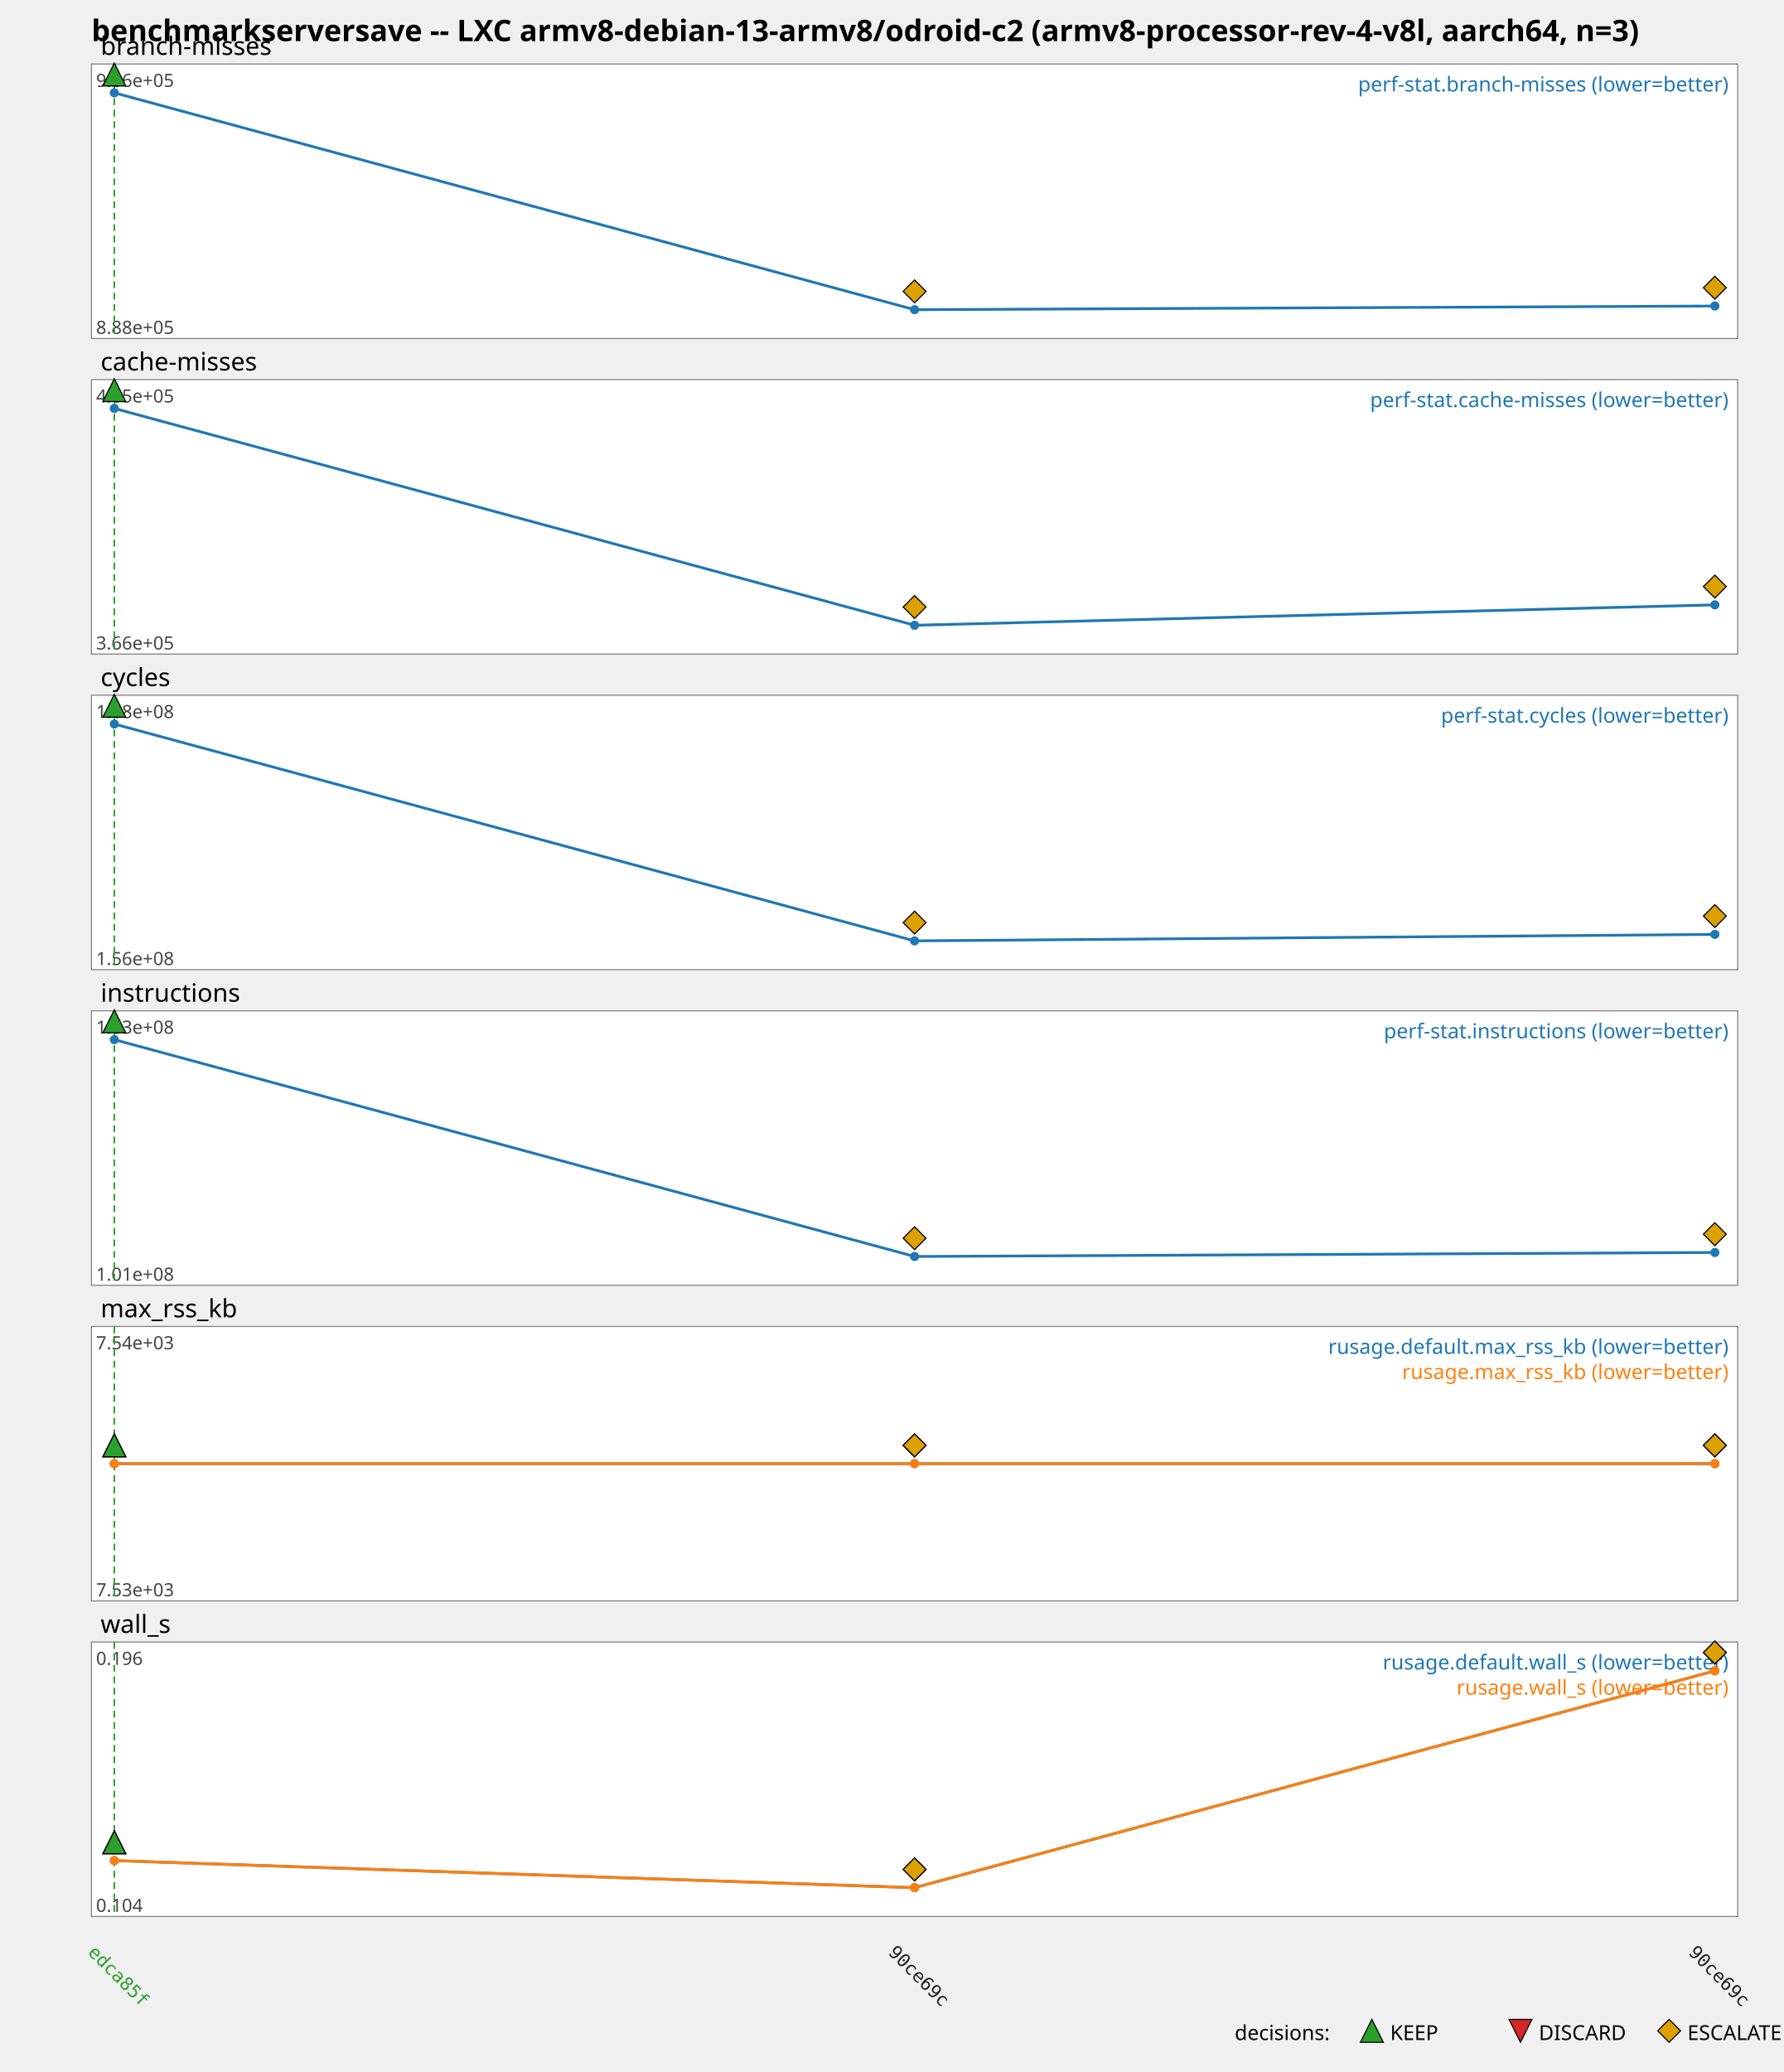
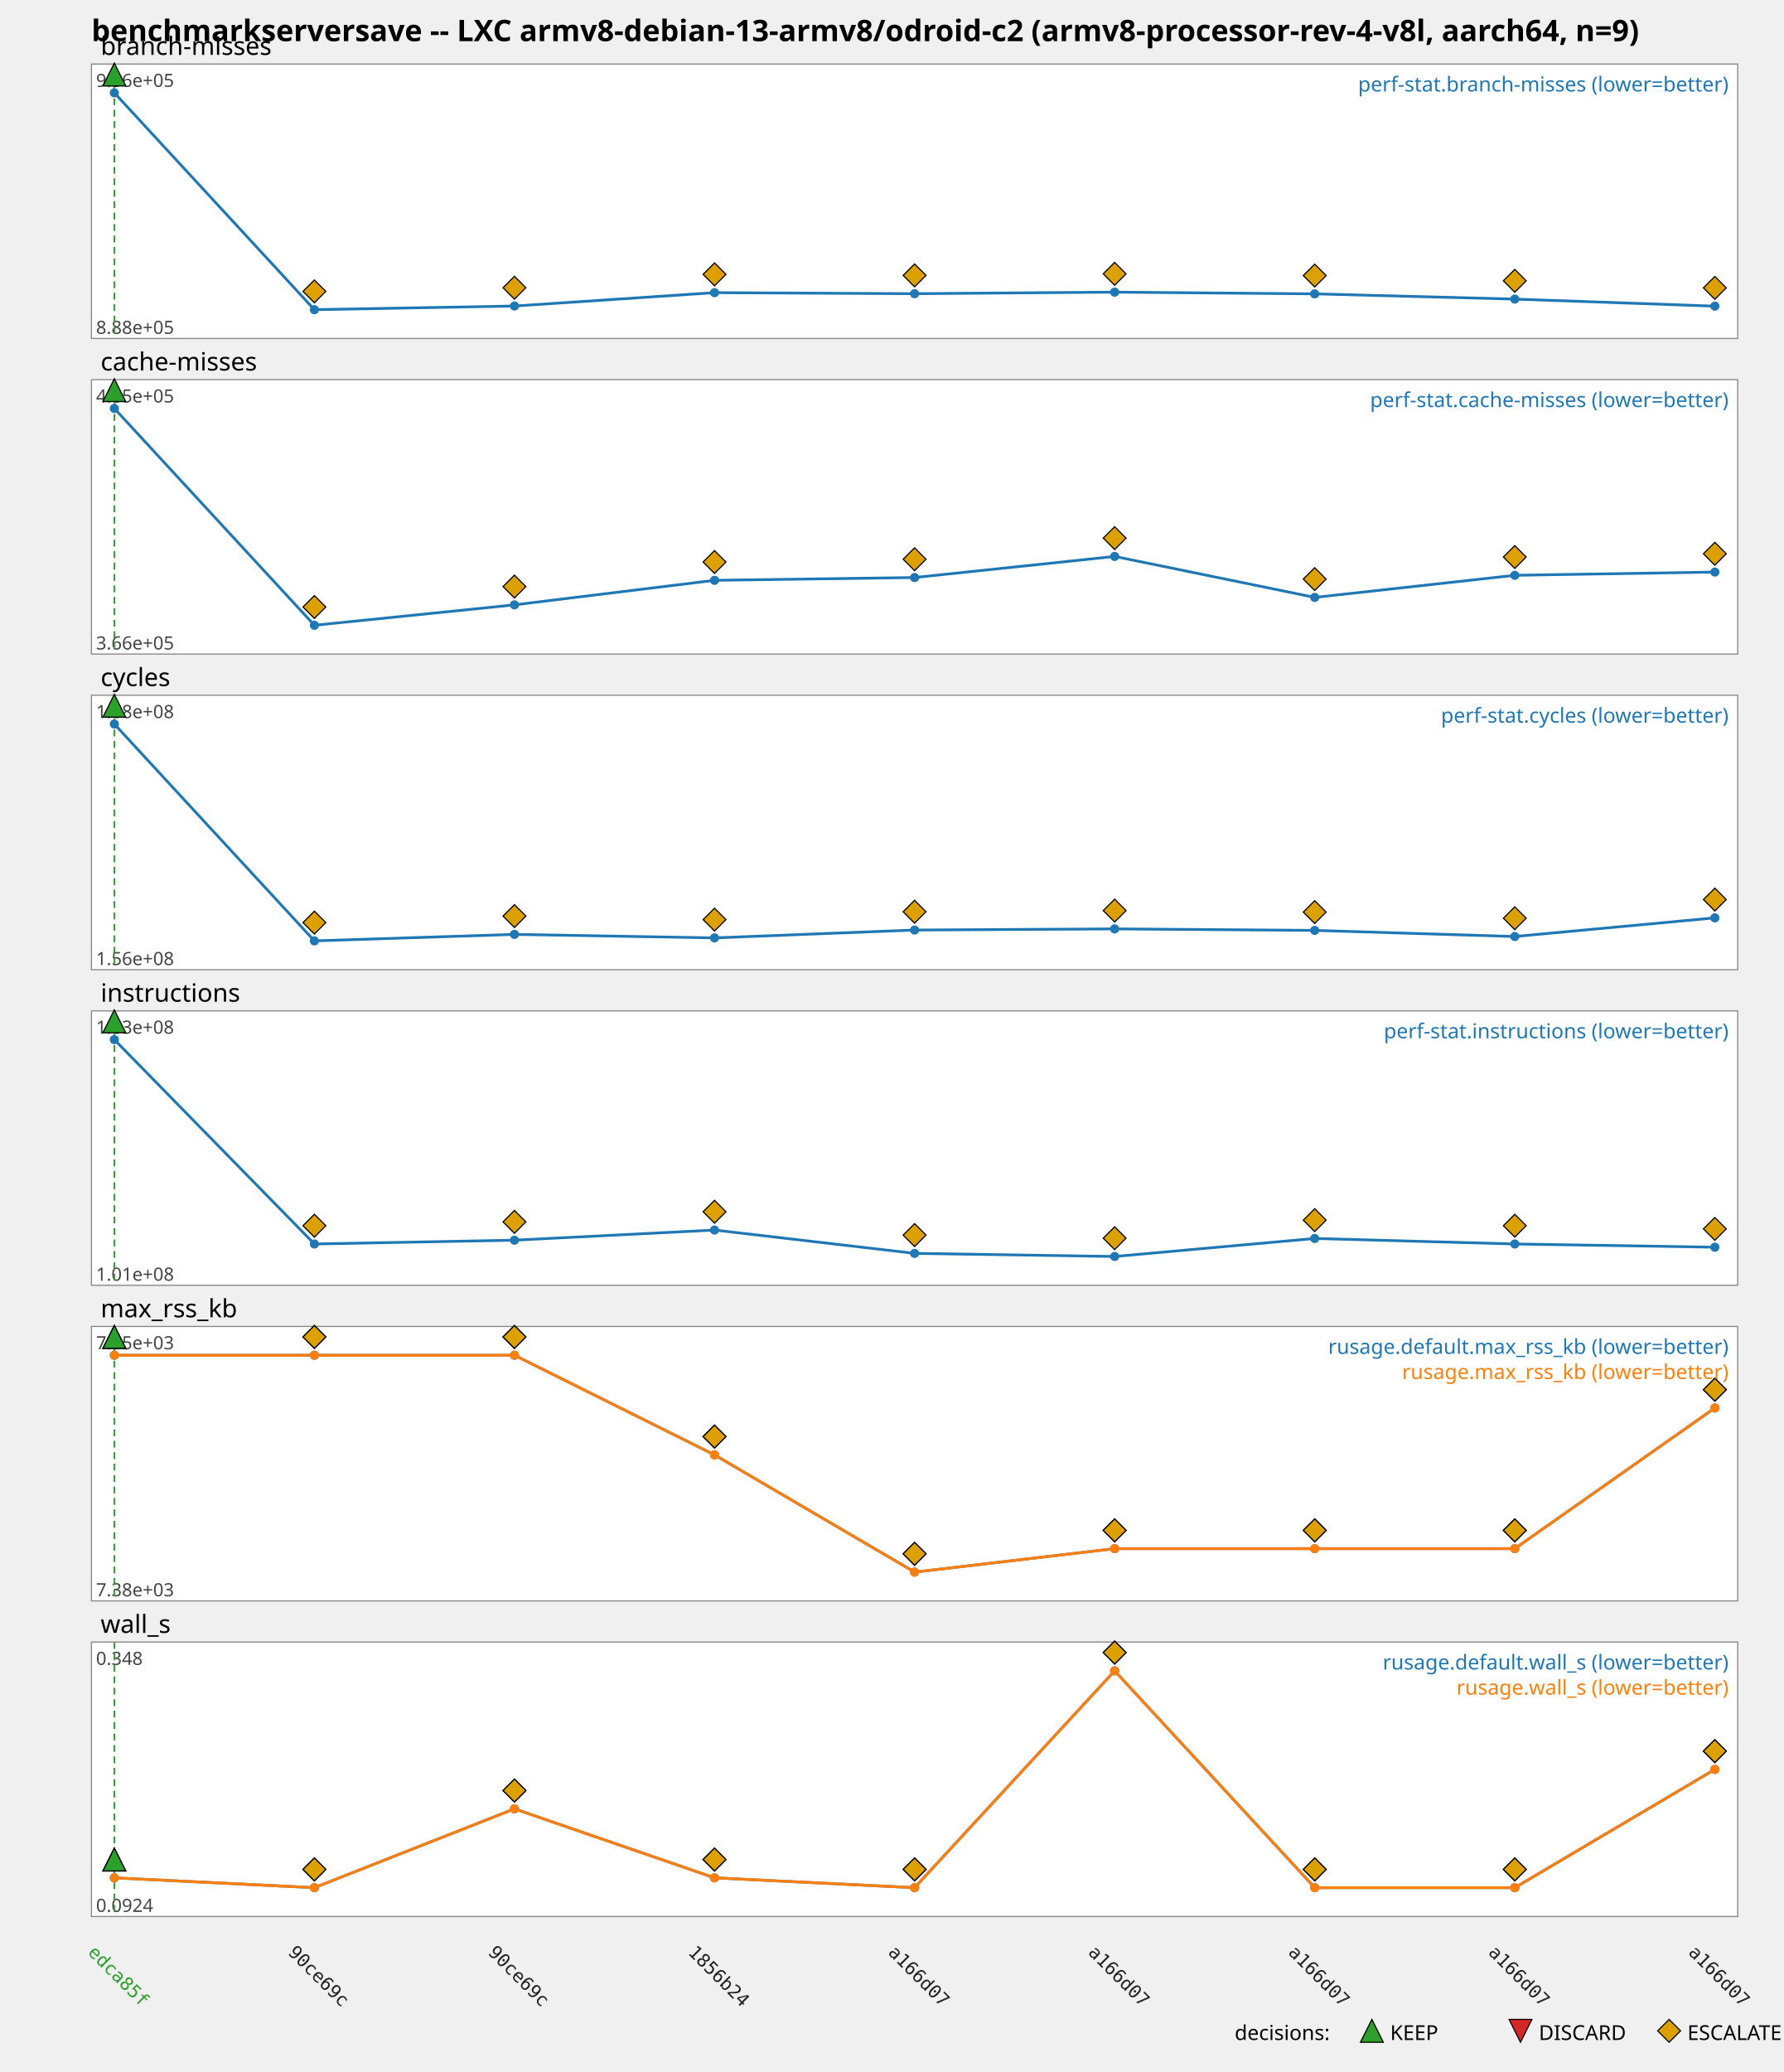
<svg xmlns="http://www.w3.org/2000/svg" version="1.1" width="780" height="906" viewBox="0 0 780 906">
-   <text x="40" y="18" font-size="13" font-family="sans-serif" font-weight="bold">benchmarkserversave -- LXC armv8-debian-13-armv8/odroid-c2 (armv8-processor-rev-4-v8l, aarch64, n=3)</text>
+   <text x="40" y="18" font-size="13" font-family="sans-serif" font-weight="bold">benchmarkserversave -- LXC armv8-debian-13-armv8/odroid-c2 (armv8-processor-rev-4-v8l, aarch64, n=9)</text>
  <g transform="translate(40,28)">
    <rect x="0" y="0" width="720" height="120" fill="white" stroke="#888" stroke-width="0.5" />
    <text x="4" y="-4" font-size="11" font-family="sans-serif">branch-misses</text>
    <text x="2" y="10" font-size="8" fill="#444" font-family="sans-serif">9.56e+05</text>
    <text x="2" y="118" font-size="8" fill="#444" font-family="sans-serif">8.88e+05</text>
    <line x1="10.0" y1="0" x2="10.0" y2="120" stroke="#2ca02c" stroke-width="0.7" stroke-dasharray="3,2" />
-     <polyline points="10.0,12.59 360.0,107.41 710.0,105.81" fill="none" stroke="#1f77b4" stroke-width="1.2" />
-     <circle cx="10.0" cy="12.59" r="2" fill="#1f77b4" />
-     <polygon points="10.0,-0.414 5.0,9.586 15.0,9.586" fill="#2ca02c" stroke="black" stroke-width="0.5" />
-     <circle cx="360.0" cy="107.41" r="2" fill="#1f77b4" />
-     <polygon points="360.0,94.414 365.0,99.414 360.0,104.414 355.0,99.414" fill="#dca100" stroke="black" stroke-width="0.5" />
-     <circle cx="710.0" cy="105.81" r="2" fill="#1f77b4" />
-     <polygon points="710.0,92.812 715.0,97.812 710.0,102.812 705.0,97.812" fill="#dca100" stroke="black" stroke-width="0.5" />
+     <polyline points="10.0,12.59 97.5,107.41 185.0,105.81 272.5,99.97 360.0,100.42 447.5,99.74 535.0,100.49 622.5,102.79 710.0,105.87" fill="none" stroke="#1f77b4" stroke-width="1.2" />
+     <circle cx="10.0" cy="12.59" r="2" fill="#1f77b4" />
+     <polygon points="10.0,-0.414 5.0,9.586 15.0,9.586" fill="#2ca02c" stroke="black" stroke-width="0.5" />
+     <circle cx="97.5" cy="107.41" r="2" fill="#1f77b4" />
+     <polygon points="97.5,94.414 102.5,99.414 97.5,104.414 92.5,99.414" fill="#dca100" stroke="black" stroke-width="0.5" />
+     <circle cx="185.0" cy="105.81" r="2" fill="#1f77b4" />
+     <polygon points="185.0,92.812 190.0,97.812 185.0,102.812 180.0,97.812" fill="#dca100" stroke="black" stroke-width="0.5" />
+     <circle cx="272.5" cy="99.97" r="2" fill="#1f77b4" />
+     <polygon points="272.5,86.966 277.5,91.966 272.5,96.966 267.5,91.966" fill="#dca100" stroke="black" stroke-width="0.5" />
+     <circle cx="360.0" cy="100.42" r="2" fill="#1f77b4" />
+     <polygon points="360.0,87.417 365.0,92.417 360.0,97.417 355.0,92.417" fill="#dca100" stroke="black" stroke-width="0.5" />
+     <circle cx="447.5" cy="99.74" r="2" fill="#1f77b4" />
+     <polygon points="447.5,86.738 452.5,91.738 447.5,96.738 442.5,91.738" fill="#dca100" stroke="black" stroke-width="0.5" />
+     <circle cx="535.0" cy="100.49" r="2" fill="#1f77b4" />
+     <polygon points="535.0,87.488 540.0,92.488 535.0,97.488 530.0,92.488" fill="#dca100" stroke="black" stroke-width="0.5" />
+     <circle cx="622.5" cy="102.79" r="2" fill="#1f77b4" />
+     <polygon points="622.5,89.789 627.5,94.789 622.5,99.789 617.5,94.789" fill="#dca100" stroke="black" stroke-width="0.5" />
+     <circle cx="710.0" cy="105.87" r="2" fill="#1f77b4" />
+     <polygon points="710.0,92.87 715.0,97.87 710.0,102.87 705.0,97.87" fill="#dca100" stroke="black" stroke-width="0.5" />
    <text x="716" y="12" font-size="9" text-anchor="end" fill="#1f77b4" font-family="sans-serif">perf-stat.branch-misses (lower=better)</text>
  </g>
  <g transform="translate(40,166)">
    <rect x="0" y="0" width="720" height="120" fill="white" stroke="#888" stroke-width="0.5" />
    <text x="4" y="-4" font-size="11" font-family="sans-serif">cache-misses</text>
    <text x="2" y="10" font-size="8" fill="#444" font-family="sans-serif">4.85e+05</text>
    <text x="2" y="118" font-size="8" fill="#444" font-family="sans-serif">3.66e+05</text>
    <line x1="10.0" y1="0" x2="10.0" y2="120" stroke="#2ca02c" stroke-width="0.7" stroke-dasharray="3,2" />
-     <polyline points="10.0,12.59 360.0,107.41 710.0,98.48" fill="none" stroke="#1f77b4" stroke-width="1.2" />
-     <circle cx="10.0" cy="12.59" r="2" fill="#1f77b4" />
-     <polygon points="10.0,-0.414 5.0,9.586 15.0,9.586" fill="#2ca02c" stroke="black" stroke-width="0.5" />
-     <circle cx="360.0" cy="107.41" r="2" fill="#1f77b4" />
-     <polygon points="360.0,94.414 365.0,99.414 360.0,104.414 355.0,99.414" fill="#dca100" stroke="black" stroke-width="0.5" />
-     <circle cx="710.0" cy="98.48" r="2" fill="#1f77b4" />
-     <polygon points="710.0,85.479 715.0,90.479 710.0,95.479 705.0,90.479" fill="#dca100" stroke="black" stroke-width="0.5" />
+     <polyline points="10.0,12.59 97.5,107.41 185.0,98.48 272.5,87.75 360.0,86.53 447.5,77.30 535.0,95.22 622.5,85.56 710.0,84.14" fill="none" stroke="#1f77b4" stroke-width="1.2" />
+     <circle cx="10.0" cy="12.59" r="2" fill="#1f77b4" />
+     <polygon points="10.0,-0.414 5.0,9.586 15.0,9.586" fill="#2ca02c" stroke="black" stroke-width="0.5" />
+     <circle cx="97.5" cy="107.41" r="2" fill="#1f77b4" />
+     <polygon points="97.5,94.414 102.5,99.414 97.5,104.414 92.5,99.414" fill="#dca100" stroke="black" stroke-width="0.5" />
+     <circle cx="185.0" cy="98.48" r="2" fill="#1f77b4" />
+     <polygon points="185.0,85.479 190.0,90.479 185.0,95.479 180.0,90.479" fill="#dca100" stroke="black" stroke-width="0.5" />
+     <circle cx="272.5" cy="87.75" r="2" fill="#1f77b4" />
+     <polygon points="272.5,74.747 277.5,79.747 272.5,84.747 267.5,79.747" fill="#dca100" stroke="black" stroke-width="0.5" />
+     <circle cx="360.0" cy="86.53" r="2" fill="#1f77b4" />
+     <polygon points="360.0,73.526 365.0,78.526 360.0,83.526 355.0,78.526" fill="#dca100" stroke="black" stroke-width="0.5" />
+     <circle cx="447.5" cy="77.30" r="2" fill="#1f77b4" />
+     <polygon points="447.5,64.299 452.5,69.299 447.5,74.299 442.5,69.299" fill="#dca100" stroke="black" stroke-width="0.5" />
+     <circle cx="535.0" cy="95.22" r="2" fill="#1f77b4" />
+     <polygon points="535.0,82.22 540.0,87.22 535.0,92.22 530.0,87.22" fill="#dca100" stroke="black" stroke-width="0.5" />
+     <circle cx="622.5" cy="85.56" r="2" fill="#1f77b4" />
+     <polygon points="622.5,72.565 627.5,77.565 622.5,82.565 617.5,77.565" fill="#dca100" stroke="black" stroke-width="0.5" />
+     <circle cx="710.0" cy="84.14" r="2" fill="#1f77b4" />
+     <polygon points="710.0,71.143 715.0,76.143 710.0,81.143 705.0,76.143" fill="#dca100" stroke="black" stroke-width="0.5" />
    <text x="716" y="12" font-size="9" text-anchor="end" fill="#1f77b4" font-family="sans-serif">perf-stat.cache-misses (lower=better)</text>
  </g>
  <g transform="translate(40,304)">
    <rect x="0" y="0" width="720" height="120" fill="white" stroke="#888" stroke-width="0.5" />
    <text x="4" y="-4" font-size="11" font-family="sans-serif">cycles</text>
    <text x="2" y="10" font-size="8" fill="#444" font-family="sans-serif">1.68e+08</text>
    <text x="2" y="118" font-size="8" fill="#444" font-family="sans-serif">1.56e+08</text>
    <line x1="10.0" y1="0" x2="10.0" y2="120" stroke="#2ca02c" stroke-width="0.7" stroke-dasharray="3,2" />
-     <polyline points="10.0,12.59 360.0,107.41 710.0,104.57" fill="none" stroke="#1f77b4" stroke-width="1.2" />
-     <circle cx="10.0" cy="12.59" r="2" fill="#1f77b4" />
-     <polygon points="10.0,-0.414 5.0,9.586 15.0,9.586" fill="#2ca02c" stroke="black" stroke-width="0.5" />
-     <circle cx="360.0" cy="107.41" r="2" fill="#1f77b4" />
-     <polygon points="360.0,94.414 365.0,99.414 360.0,104.414 355.0,99.414" fill="#dca100" stroke="black" stroke-width="0.5" />
-     <circle cx="710.0" cy="104.57" r="2" fill="#1f77b4" />
-     <polygon points="710.0,91.565 715.0,96.565 710.0,101.565 705.0,96.565" fill="#dca100" stroke="black" stroke-width="0.5" />
+     <polyline points="10.0,12.59 97.5,107.41 185.0,104.57 272.5,106.10 360.0,102.67 447.5,102.17 535.0,102.82 622.5,105.50 710.0,97.34" fill="none" stroke="#1f77b4" stroke-width="1.2" />
+     <circle cx="10.0" cy="12.59" r="2" fill="#1f77b4" />
+     <polygon points="10.0,-0.414 5.0,9.586 15.0,9.586" fill="#2ca02c" stroke="black" stroke-width="0.5" />
+     <circle cx="97.5" cy="107.41" r="2" fill="#1f77b4" />
+     <polygon points="97.5,94.414 102.5,99.414 97.5,104.414 92.5,99.414" fill="#dca100" stroke="black" stroke-width="0.5" />
+     <circle cx="185.0" cy="104.57" r="2" fill="#1f77b4" />
+     <polygon points="185.0,91.565 190.0,96.565 185.0,101.565 180.0,96.565" fill="#dca100" stroke="black" stroke-width="0.5" />
+     <circle cx="272.5" cy="106.10" r="2" fill="#1f77b4" />
+     <polygon points="272.5,93.103 277.5,98.103 272.5,103.103 267.5,98.103" fill="#dca100" stroke="black" stroke-width="0.5" />
+     <circle cx="360.0" cy="102.67" r="2" fill="#1f77b4" />
+     <polygon points="360.0,89.67 365.0,94.67 360.0,99.67 355.0,94.67" fill="#dca100" stroke="black" stroke-width="0.5" />
+     <circle cx="447.5" cy="102.17" r="2" fill="#1f77b4" />
+     <polygon points="447.5,89.165 452.5,94.165 447.5,99.165 442.5,94.165" fill="#dca100" stroke="black" stroke-width="0.5" />
+     <circle cx="535.0" cy="102.82" r="2" fill="#1f77b4" />
+     <polygon points="535.0,89.818 540.0,94.818 535.0,99.818 530.0,94.818" fill="#dca100" stroke="black" stroke-width="0.5" />
+     <circle cx="622.5" cy="105.50" r="2" fill="#1f77b4" />
+     <polygon points="622.5,92.503 627.5,97.503 622.5,102.503 617.5,97.503" fill="#dca100" stroke="black" stroke-width="0.5" />
+     <circle cx="710.0" cy="97.34" r="2" fill="#1f77b4" />
+     <polygon points="710.0,84.34 715.0,89.34 710.0,94.34 705.0,89.34" fill="#dca100" stroke="black" stroke-width="0.5" />
    <text x="716" y="12" font-size="9" text-anchor="end" fill="#1f77b4" font-family="sans-serif">perf-stat.cycles (lower=better)</text>
  </g>
  <g transform="translate(40,442)">
    <rect x="0" y="0" width="720" height="120" fill="white" stroke="#888" stroke-width="0.5" />
    <text x="4" y="-4" font-size="11" font-family="sans-serif">instructions</text>
    <text x="2" y="10" font-size="8" fill="#444" font-family="sans-serif">1.03e+08</text>
    <text x="2" y="118" font-size="8" fill="#444" font-family="sans-serif">1.01e+08</text>
    <line x1="10.0" y1="0" x2="10.0" y2="120" stroke="#2ca02c" stroke-width="0.7" stroke-dasharray="3,2" />
-     <polyline points="10.0,12.59 360.0,107.41 710.0,105.65" fill="none" stroke="#1f77b4" stroke-width="1.2" />
-     <circle cx="10.0" cy="12.59" r="2" fill="#1f77b4" />
-     <polygon points="10.0,-0.414 5.0,9.586 15.0,9.586" fill="#2ca02c" stroke="black" stroke-width="0.5" />
+     <polyline points="10.0,12.59 97.5,101.94 185.0,100.28 272.5,95.85 360.0,106.05 447.5,107.41 535.0,99.53 622.5,101.94 710.0,103.35" fill="none" stroke="#1f77b4" stroke-width="1.2" />
+     <circle cx="10.0" cy="12.59" r="2" fill="#1f77b4" />
+     <polygon points="10.0,-0.414 5.0,9.586 15.0,9.586" fill="#2ca02c" stroke="black" stroke-width="0.5" />
+     <circle cx="97.5" cy="101.94" r="2" fill="#1f77b4" />
+     <polygon points="97.5,88.938 102.5,93.938 97.5,98.938 92.5,93.938" fill="#dca100" stroke="black" stroke-width="0.5" />
+     <circle cx="185.0" cy="100.28" r="2" fill="#1f77b4" />
+     <polygon points="185.0,87.278 190.0,92.278 185.0,97.278 180.0,92.278" fill="#dca100" stroke="black" stroke-width="0.5" />
+     <circle cx="272.5" cy="95.85" r="2" fill="#1f77b4" />
+     <polygon points="272.5,82.851 277.5,87.851 272.5,92.851 267.5,87.851" fill="#dca100" stroke="black" stroke-width="0.5" />
+     <circle cx="360.0" cy="106.05" r="2" fill="#1f77b4" />
+     <polygon points="360.0,93.052 365.0,98.052 360.0,103.052 355.0,98.052" fill="#dca100" stroke="black" stroke-width="0.5" />
+     <circle cx="447.5" cy="107.41" r="2" fill="#1f77b4" />
+     <polygon points="447.5,94.414 452.5,99.414 447.5,104.414 442.5,99.414" fill="#dca100" stroke="black" stroke-width="0.5" />
+     <circle cx="535.0" cy="99.53" r="2" fill="#1f77b4" />
+     <polygon points="535.0,86.528 540.0,91.528 535.0,96.528 530.0,91.528" fill="#dca100" stroke="black" stroke-width="0.5" />
+     <circle cx="622.5" cy="101.94" r="2" fill="#1f77b4" />
+     <polygon points="622.5,88.942 627.5,93.942 622.5,98.942 617.5,93.942" fill="#dca100" stroke="black" stroke-width="0.5" />
+     <circle cx="710.0" cy="103.35" r="2" fill="#1f77b4" />
+     <polygon points="710.0,90.346 715.0,95.346 710.0,100.346 705.0,95.346" fill="#dca100" stroke="black" stroke-width="0.5" />
+     <text x="716" y="12" font-size="9" text-anchor="end" fill="#1f77b4" font-family="sans-serif">perf-stat.instructions (lower=better)</text>
+   </g>
+   <g transform="translate(40,580)">
+     <rect x="0" y="0" width="720" height="120" fill="white" stroke="#888" stroke-width="0.5" />
+     <text x="4" y="-4" font-size="11" font-family="sans-serif">max_rss_kb</text>
+     <text x="2" y="10" font-size="8" fill="#444" font-family="sans-serif">7.55e+03</text>
+     <text x="2" y="118" font-size="8" fill="#444" font-family="sans-serif">7.38e+03</text>
+     <line x1="10.0" y1="0" x2="10.0" y2="120" stroke="#2ca02c" stroke-width="0.7" stroke-dasharray="3,2" />
+     <polyline points="10.0,12.59 97.5,12.59 185.0,12.59 272.5,56.16 360.0,107.41 447.5,97.16 535.0,97.16 622.5,97.16 710.0,35.65" fill="none" stroke="#1f77b4" stroke-width="1.2" />
+     <circle cx="10.0" cy="12.59" r="2" fill="#1f77b4" />
+     <polygon points="10.0,-0.414 5.0,9.586 15.0,9.586" fill="#2ca02c" stroke="black" stroke-width="0.5" />
+     <circle cx="97.5" cy="12.59" r="2" fill="#1f77b4" />
+     <polygon points="97.5,-0.414 102.5,4.586 97.5,9.586 92.5,4.586" fill="#dca100" stroke="black" stroke-width="0.5" />
+     <circle cx="185.0" cy="12.59" r="2" fill="#1f77b4" />
+     <polygon points="185.0,-0.414 190.0,4.586 185.0,9.586 180.0,4.586" fill="#dca100" stroke="black" stroke-width="0.5" />
+     <circle cx="272.5" cy="56.16" r="2" fill="#1f77b4" />
+     <polygon points="272.5,43.156 277.5,48.156 272.5,53.156 267.5,48.156" fill="#dca100" stroke="black" stroke-width="0.5" />
    <circle cx="360.0" cy="107.41" r="2" fill="#1f77b4" />
    <polygon points="360.0,94.414 365.0,99.414 360.0,104.414 355.0,99.414" fill="#dca100" stroke="black" stroke-width="0.5" />
-     <circle cx="710.0" cy="105.65" r="2" fill="#1f77b4" />
-     <polygon points="710.0,92.652 715.0,97.652 710.0,102.652 705.0,97.652" fill="#dca100" stroke="black" stroke-width="0.5" />
-     <text x="716" y="12" font-size="9" text-anchor="end" fill="#1f77b4" font-family="sans-serif">perf-stat.instructions (lower=better)</text>
-   </g>
-   <g transform="translate(40,580)">
-     <rect x="0" y="0" width="720" height="120" fill="white" stroke="#888" stroke-width="0.5" />
-     <text x="4" y="-4" font-size="11" font-family="sans-serif">max_rss_kb</text>
-     <text x="2" y="10" font-size="8" fill="#444" font-family="sans-serif">7.54e+03</text>
-     <text x="2" y="118" font-size="8" fill="#444" font-family="sans-serif">7.53e+03</text>
-     <line x1="10.0" y1="0" x2="10.0" y2="120" stroke="#2ca02c" stroke-width="0.7" stroke-dasharray="3,2" />
-     <polyline points="10.0,60.00 360.0,60.00 710.0,60.00" fill="none" stroke="#1f77b4" stroke-width="1.2" />
-     <circle cx="10.0" cy="60.00" r="2" fill="#1f77b4" />
-     <polygon points="10.0,47.0 5.0,57.0 15.0,57.0" fill="#2ca02c" stroke="black" stroke-width="0.5" />
-     <circle cx="360.0" cy="60.00" r="2" fill="#1f77b4" />
-     <polygon points="360.0,47.0 365.0,52.0 360.0,57.0 355.0,52.0" fill="#dca100" stroke="black" stroke-width="0.5" />
-     <circle cx="710.0" cy="60.00" r="2" fill="#1f77b4" />
-     <polygon points="710.0,47.0 715.0,52.0 710.0,57.0 705.0,52.0" fill="#dca100" stroke="black" stroke-width="0.5" />
+     <circle cx="447.5" cy="97.16" r="2" fill="#1f77b4" />
+     <polygon points="447.5,84.162 452.5,89.162 447.5,94.162 442.5,89.162" fill="#dca100" stroke="black" stroke-width="0.5" />
+     <circle cx="535.0" cy="97.16" r="2" fill="#1f77b4" />
+     <polygon points="535.0,84.162 540.0,89.162 535.0,94.162 530.0,89.162" fill="#dca100" stroke="black" stroke-width="0.5" />
+     <circle cx="622.5" cy="97.16" r="2" fill="#1f77b4" />
+     <polygon points="622.5,84.162 627.5,89.162 622.5,94.162 617.5,89.162" fill="#dca100" stroke="black" stroke-width="0.5" />
+     <circle cx="710.0" cy="35.65" r="2" fill="#1f77b4" />
+     <polygon points="710.0,22.652 715.0,27.652 710.0,32.652 705.0,27.652" fill="#dca100" stroke="black" stroke-width="0.5" />
    <text x="716" y="12" font-size="9" text-anchor="end" fill="#1f77b4" font-family="sans-serif">rusage.default.max_rss_kb (lower=better)</text>
-     <polyline points="10.0,60.00 360.0,60.00 710.0,60.00" fill="none" stroke="#ff7f0e" stroke-width="1.2" />
-     <circle cx="10.0" cy="60.00" r="2" fill="#ff7f0e" />
-     <polygon points="10.0,47.0 5.0,57.0 15.0,57.0" fill="#2ca02c" stroke="black" stroke-width="0.5" />
-     <circle cx="360.0" cy="60.00" r="2" fill="#ff7f0e" />
-     <polygon points="360.0,47.0 365.0,52.0 360.0,57.0 355.0,52.0" fill="#dca100" stroke="black" stroke-width="0.5" />
-     <circle cx="710.0" cy="60.00" r="2" fill="#ff7f0e" />
-     <polygon points="710.0,47.0 715.0,52.0 710.0,57.0 705.0,52.0" fill="#dca100" stroke="black" stroke-width="0.5" />
+     <polyline points="10.0,12.59 97.5,12.59 185.0,12.59 272.5,56.16 360.0,107.41 447.5,97.16 535.0,97.16 622.5,97.16 710.0,35.65" fill="none" stroke="#ff7f0e" stroke-width="1.2" />
+     <circle cx="10.0" cy="12.59" r="2" fill="#ff7f0e" />
+     <polygon points="10.0,-0.414 5.0,9.586 15.0,9.586" fill="#2ca02c" stroke="black" stroke-width="0.5" />
+     <circle cx="97.5" cy="12.59" r="2" fill="#ff7f0e" />
+     <polygon points="97.5,-0.414 102.5,4.586 97.5,9.586 92.5,4.586" fill="#dca100" stroke="black" stroke-width="0.5" />
+     <circle cx="185.0" cy="12.59" r="2" fill="#ff7f0e" />
+     <polygon points="185.0,-0.414 190.0,4.586 185.0,9.586 180.0,4.586" fill="#dca100" stroke="black" stroke-width="0.5" />
+     <circle cx="272.5" cy="56.16" r="2" fill="#ff7f0e" />
+     <polygon points="272.5,43.156 277.5,48.156 272.5,53.156 267.5,48.156" fill="#dca100" stroke="black" stroke-width="0.5" />
+     <circle cx="360.0" cy="107.41" r="2" fill="#ff7f0e" />
+     <polygon points="360.0,94.414 365.0,99.414 360.0,104.414 355.0,99.414" fill="#dca100" stroke="black" stroke-width="0.5" />
+     <circle cx="447.5" cy="97.16" r="2" fill="#ff7f0e" />
+     <polygon points="447.5,84.162 452.5,89.162 447.5,94.162 442.5,89.162" fill="#dca100" stroke="black" stroke-width="0.5" />
+     <circle cx="535.0" cy="97.16" r="2" fill="#ff7f0e" />
+     <polygon points="535.0,84.162 540.0,89.162 535.0,94.162 530.0,89.162" fill="#dca100" stroke="black" stroke-width="0.5" />
+     <circle cx="622.5" cy="97.16" r="2" fill="#ff7f0e" />
+     <polygon points="622.5,84.162 627.5,89.162 622.5,94.162 617.5,89.162" fill="#dca100" stroke="black" stroke-width="0.5" />
+     <circle cx="710.0" cy="35.65" r="2" fill="#ff7f0e" />
+     <polygon points="710.0,22.652 715.0,27.652 710.0,32.652 705.0,27.652" fill="#dca100" stroke="black" stroke-width="0.5" />
    <text x="716" y="23" font-size="9" text-anchor="end" fill="#ff7f0e" font-family="sans-serif">rusage.max_rss_kb (lower=better)</text>
  </g>
  <g transform="translate(40,718)">
    <rect x="0" y="0" width="720" height="120" fill="white" stroke="#888" stroke-width="0.5" />
    <text x="4" y="-4" font-size="11" font-family="sans-serif">wall_s</text>
-     <text x="2" y="10" font-size="8" fill="#444" font-family="sans-serif">0.196</text>
-     <text x="2" y="118" font-size="8" fill="#444" font-family="sans-serif">0.104</text>
-     <line x1="10.0" y1="0" x2="10.0" y2="120" stroke="#2ca02c" stroke-width="0.7" stroke-dasharray="3,2" />
-     <polyline points="10.0,95.56 360.0,107.41 710.0,12.59" fill="none" stroke="#1f77b4" stroke-width="1.2" />
-     <circle cx="10.0" cy="95.56" r="2" fill="#1f77b4" />
-     <polygon points="10.0,82.56 5.0,92.56 15.0,92.56" fill="#2ca02c" stroke="black" stroke-width="0.5" />
+     <text x="2" y="10" font-size="8" fill="#444" font-family="sans-serif">0.348</text>
+     <text x="2" y="118" font-size="8" fill="#444" font-family="sans-serif">0.0924</text>
+     <line x1="10.0" y1="0" x2="10.0" y2="120" stroke="#2ca02c" stroke-width="0.7" stroke-dasharray="3,2" />
+     <polyline points="10.0,103.10 97.5,107.41 185.0,72.93 272.5,103.10 360.0,107.41 447.5,12.59 535.0,107.41 622.5,107.41 710.0,55.69" fill="none" stroke="#1f77b4" stroke-width="1.2" />
+     <circle cx="10.0" cy="103.10" r="2" fill="#1f77b4" />
+     <polygon points="10.0,90.103 5.0,100.103 15.0,100.103" fill="#2ca02c" stroke="black" stroke-width="0.5" />
+     <circle cx="97.5" cy="107.41" r="2" fill="#1f77b4" />
+     <polygon points="97.5,94.414 102.5,99.414 97.5,104.414 92.5,99.414" fill="#dca100" stroke="black" stroke-width="0.5" />
+     <circle cx="185.0" cy="72.93" r="2" fill="#1f77b4" />
+     <polygon points="185.0,59.931 190.0,64.931 185.0,69.931 180.0,64.931" fill="#dca100" stroke="black" stroke-width="0.5" />
+     <circle cx="272.5" cy="103.10" r="2" fill="#1f77b4" />
+     <polygon points="272.5,90.103 277.5,95.103 272.5,100.103 267.5,95.103" fill="#dca100" stroke="black" stroke-width="0.5" />
    <circle cx="360.0" cy="107.41" r="2" fill="#1f77b4" />
    <polygon points="360.0,94.414 365.0,99.414 360.0,104.414 355.0,99.414" fill="#dca100" stroke="black" stroke-width="0.5" />
-     <circle cx="710.0" cy="12.59" r="2" fill="#1f77b4" />
-     <polygon points="710.0,-0.414 715.0,4.586 710.0,9.586 705.0,4.586" fill="#dca100" stroke="black" stroke-width="0.5" />
+     <circle cx="447.5" cy="12.59" r="2" fill="#1f77b4" />
+     <polygon points="447.5,-0.414 452.5,4.586 447.5,9.586 442.5,4.586" fill="#dca100" stroke="black" stroke-width="0.5" />
+     <circle cx="535.0" cy="107.41" r="2" fill="#1f77b4" />
+     <polygon points="535.0,94.414 540.0,99.414 535.0,104.414 530.0,99.414" fill="#dca100" stroke="black" stroke-width="0.5" />
+     <circle cx="622.5" cy="107.41" r="2" fill="#1f77b4" />
+     <polygon points="622.5,94.414 627.5,99.414 622.5,104.414 617.5,99.414" fill="#dca100" stroke="black" stroke-width="0.5" />
+     <circle cx="710.0" cy="55.69" r="2" fill="#1f77b4" />
+     <polygon points="710.0,42.69 715.0,47.69 710.0,52.69 705.0,47.69" fill="#dca100" stroke="black" stroke-width="0.5" />
    <text x="716" y="12" font-size="9" text-anchor="end" fill="#1f77b4" font-family="sans-serif">rusage.default.wall_s (lower=better)</text>
-     <polyline points="10.0,95.56 360.0,107.41 710.0,12.59" fill="none" stroke="#ff7f0e" stroke-width="1.2" />
-     <circle cx="10.0" cy="95.56" r="2" fill="#ff7f0e" />
-     <polygon points="10.0,82.56 5.0,92.56 15.0,92.56" fill="#2ca02c" stroke="black" stroke-width="0.5" />
+     <polyline points="10.0,103.10 97.5,107.41 185.0,72.93 272.5,103.10 360.0,107.41 447.5,12.59 535.0,107.41 622.5,107.41 710.0,55.69" fill="none" stroke="#ff7f0e" stroke-width="1.2" />
+     <circle cx="10.0" cy="103.10" r="2" fill="#ff7f0e" />
+     <polygon points="10.0,90.103 5.0,100.103 15.0,100.103" fill="#2ca02c" stroke="black" stroke-width="0.5" />
+     <circle cx="97.5" cy="107.41" r="2" fill="#ff7f0e" />
+     <polygon points="97.5,94.414 102.5,99.414 97.5,104.414 92.5,99.414" fill="#dca100" stroke="black" stroke-width="0.5" />
+     <circle cx="185.0" cy="72.93" r="2" fill="#ff7f0e" />
+     <polygon points="185.0,59.931 190.0,64.931 185.0,69.931 180.0,64.931" fill="#dca100" stroke="black" stroke-width="0.5" />
+     <circle cx="272.5" cy="103.10" r="2" fill="#ff7f0e" />
+     <polygon points="272.5,90.103 277.5,95.103 272.5,100.103 267.5,95.103" fill="#dca100" stroke="black" stroke-width="0.5" />
    <circle cx="360.0" cy="107.41" r="2" fill="#ff7f0e" />
    <polygon points="360.0,94.414 365.0,99.414 360.0,104.414 355.0,99.414" fill="#dca100" stroke="black" stroke-width="0.5" />
-     <circle cx="710.0" cy="12.59" r="2" fill="#ff7f0e" />
-     <polygon points="710.0,-0.414 715.0,4.586 710.0,9.586 705.0,4.586" fill="#dca100" stroke="black" stroke-width="0.5" />
+     <circle cx="447.5" cy="12.59" r="2" fill="#ff7f0e" />
+     <polygon points="447.5,-0.414 452.5,4.586 447.5,9.586 442.5,4.586" fill="#dca100" stroke="black" stroke-width="0.5" />
+     <circle cx="535.0" cy="107.41" r="2" fill="#ff7f0e" />
+     <polygon points="535.0,94.414 540.0,99.414 535.0,104.414 530.0,99.414" fill="#dca100" stroke="black" stroke-width="0.5" />
+     <circle cx="622.5" cy="107.41" r="2" fill="#ff7f0e" />
+     <polygon points="622.5,94.414 627.5,99.414 622.5,104.414 617.5,99.414" fill="#dca100" stroke="black" stroke-width="0.5" />
+     <circle cx="710.0" cy="55.69" r="2" fill="#ff7f0e" />
+     <polygon points="710.0,42.69 715.0,47.69 710.0,52.69 705.0,47.69" fill="#dca100" stroke="black" stroke-width="0.5" />
    <text x="716" y="23" font-size="9" text-anchor="end" fill="#ff7f0e" font-family="sans-serif">rusage.wall_s (lower=better)</text>
  </g>
  <g transform="translate(40,856)">
    <text x="10.0" y="10" font-size="8" fill="#2ca02c" text-anchor="middle" font-family="monospace" transform="rotate(45 10.0 10)">edca85f</text>
-     <text x="360.0" y="10" font-size="8" fill="#222" text-anchor="middle" font-family="monospace" transform="rotate(45 360.0 10)">90ce69c</text>
-     <text x="710.0" y="10" font-size="8" fill="#222" text-anchor="middle" font-family="monospace" transform="rotate(45 710.0 10)">90ce69c</text>
+     <text x="97.5" y="10" font-size="8" fill="#222" text-anchor="middle" font-family="monospace" transform="rotate(45 97.5 10)">90ce69c</text>
+     <text x="185.0" y="10" font-size="8" fill="#222" text-anchor="middle" font-family="monospace" transform="rotate(45 185.0 10)">90ce69c</text>
+     <text x="272.5" y="10" font-size="8" fill="#222" text-anchor="middle" font-family="monospace" transform="rotate(45 272.5 10)">1856b24</text>
+     <text x="360.0" y="10" font-size="8" fill="#222" text-anchor="middle" font-family="monospace" transform="rotate(45 360.0 10)">a166d07</text>
+     <text x="447.5" y="10" font-size="8" fill="#222" text-anchor="middle" font-family="monospace" transform="rotate(45 447.5 10)">a166d07</text>
+     <text x="535.0" y="10" font-size="8" fill="#222" text-anchor="middle" font-family="monospace" transform="rotate(45 535.0 10)">a166d07</text>
+     <text x="622.5" y="10" font-size="8" fill="#222" text-anchor="middle" font-family="monospace" transform="rotate(45 622.5 10)">a166d07</text>
+     <text x="710.0" y="10" font-size="8" fill="#222" text-anchor="middle" font-family="monospace" transform="rotate(45 710.0 10)">a166d07</text>
  </g>
  <g transform="translate(540,892)">
    <text x="0" y="0" font-size="9" font-family="sans-serif">decisions:</text>
    <polygon points="60,-9 55,1 65,1" fill="#2ca02c" stroke="black" stroke-width="0.5" />
    <text x="68" y="0" font-size="9" font-family="sans-serif">KEEP</text>
    <polygon points="125,1 120,-9 130,-9" fill="#d62728" stroke="black" stroke-width="0.5" />
    <text x="133" y="0" font-size="9" font-family="sans-serif">DISCARD</text>
    <polygon points="190,-9 195,-4 190,1 185,-4" fill="#dca100" stroke="black" stroke-width="0.5" />
    <text x="198" y="0" font-size="9" font-family="sans-serif">ESCALATE</text>
  </g>
</svg>
